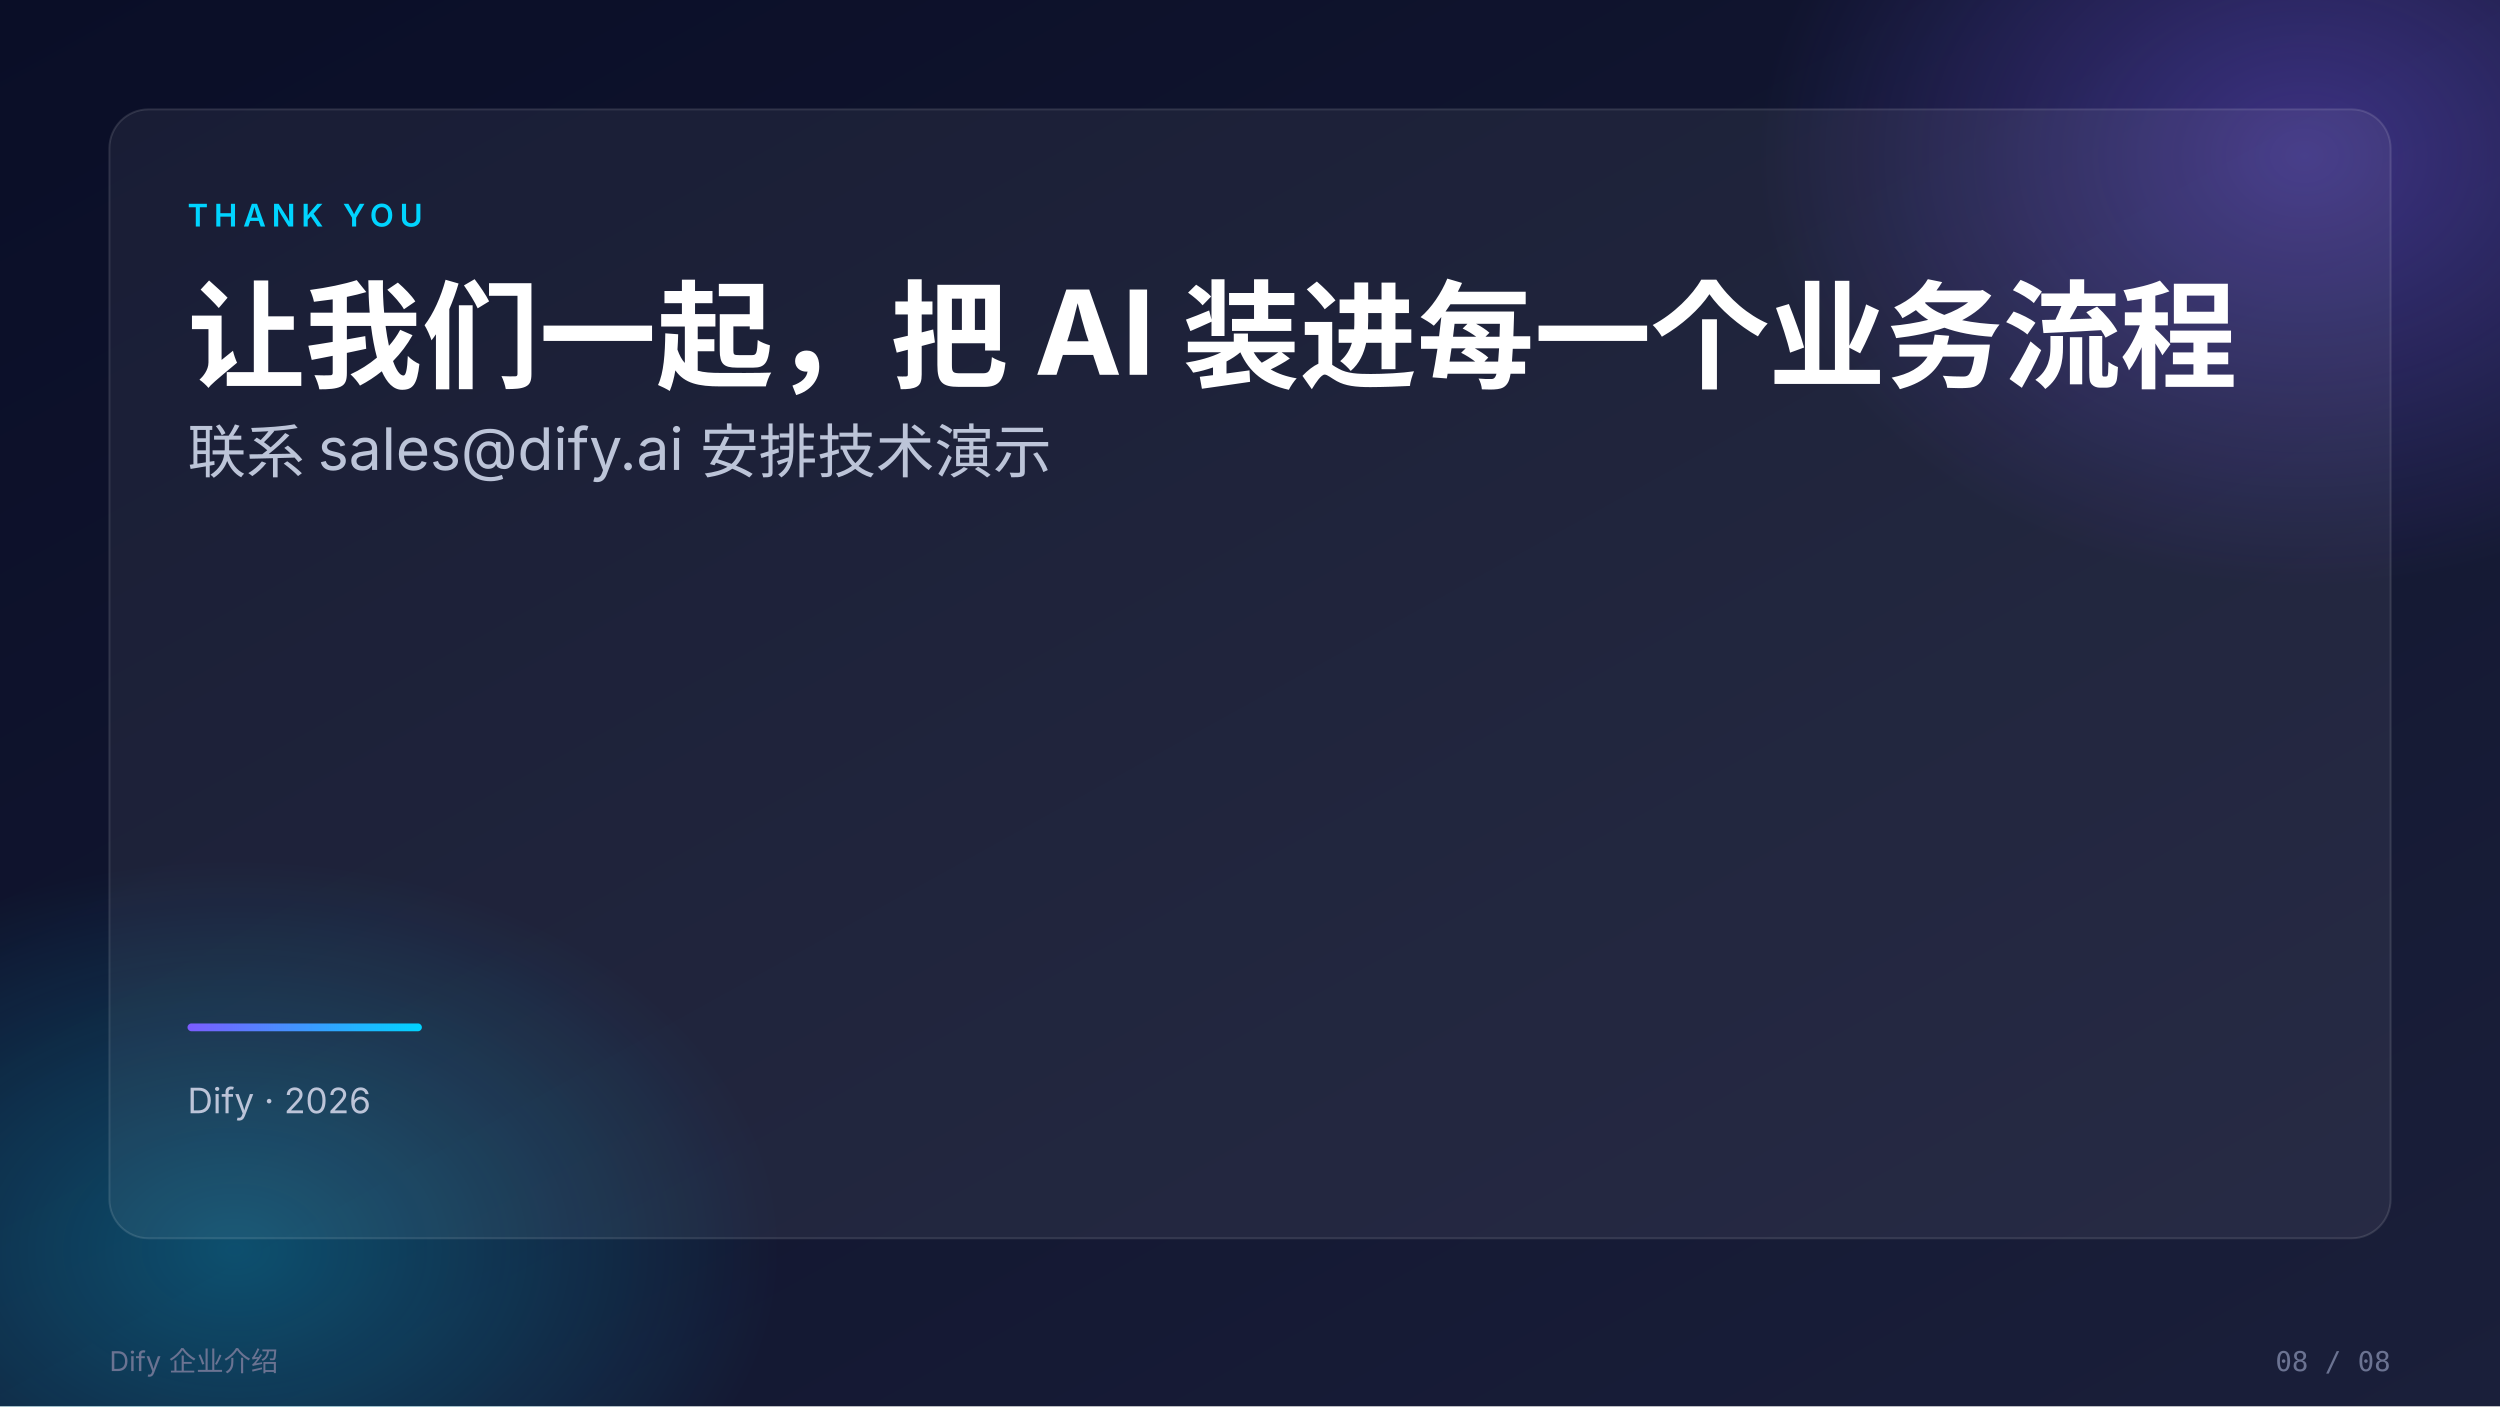
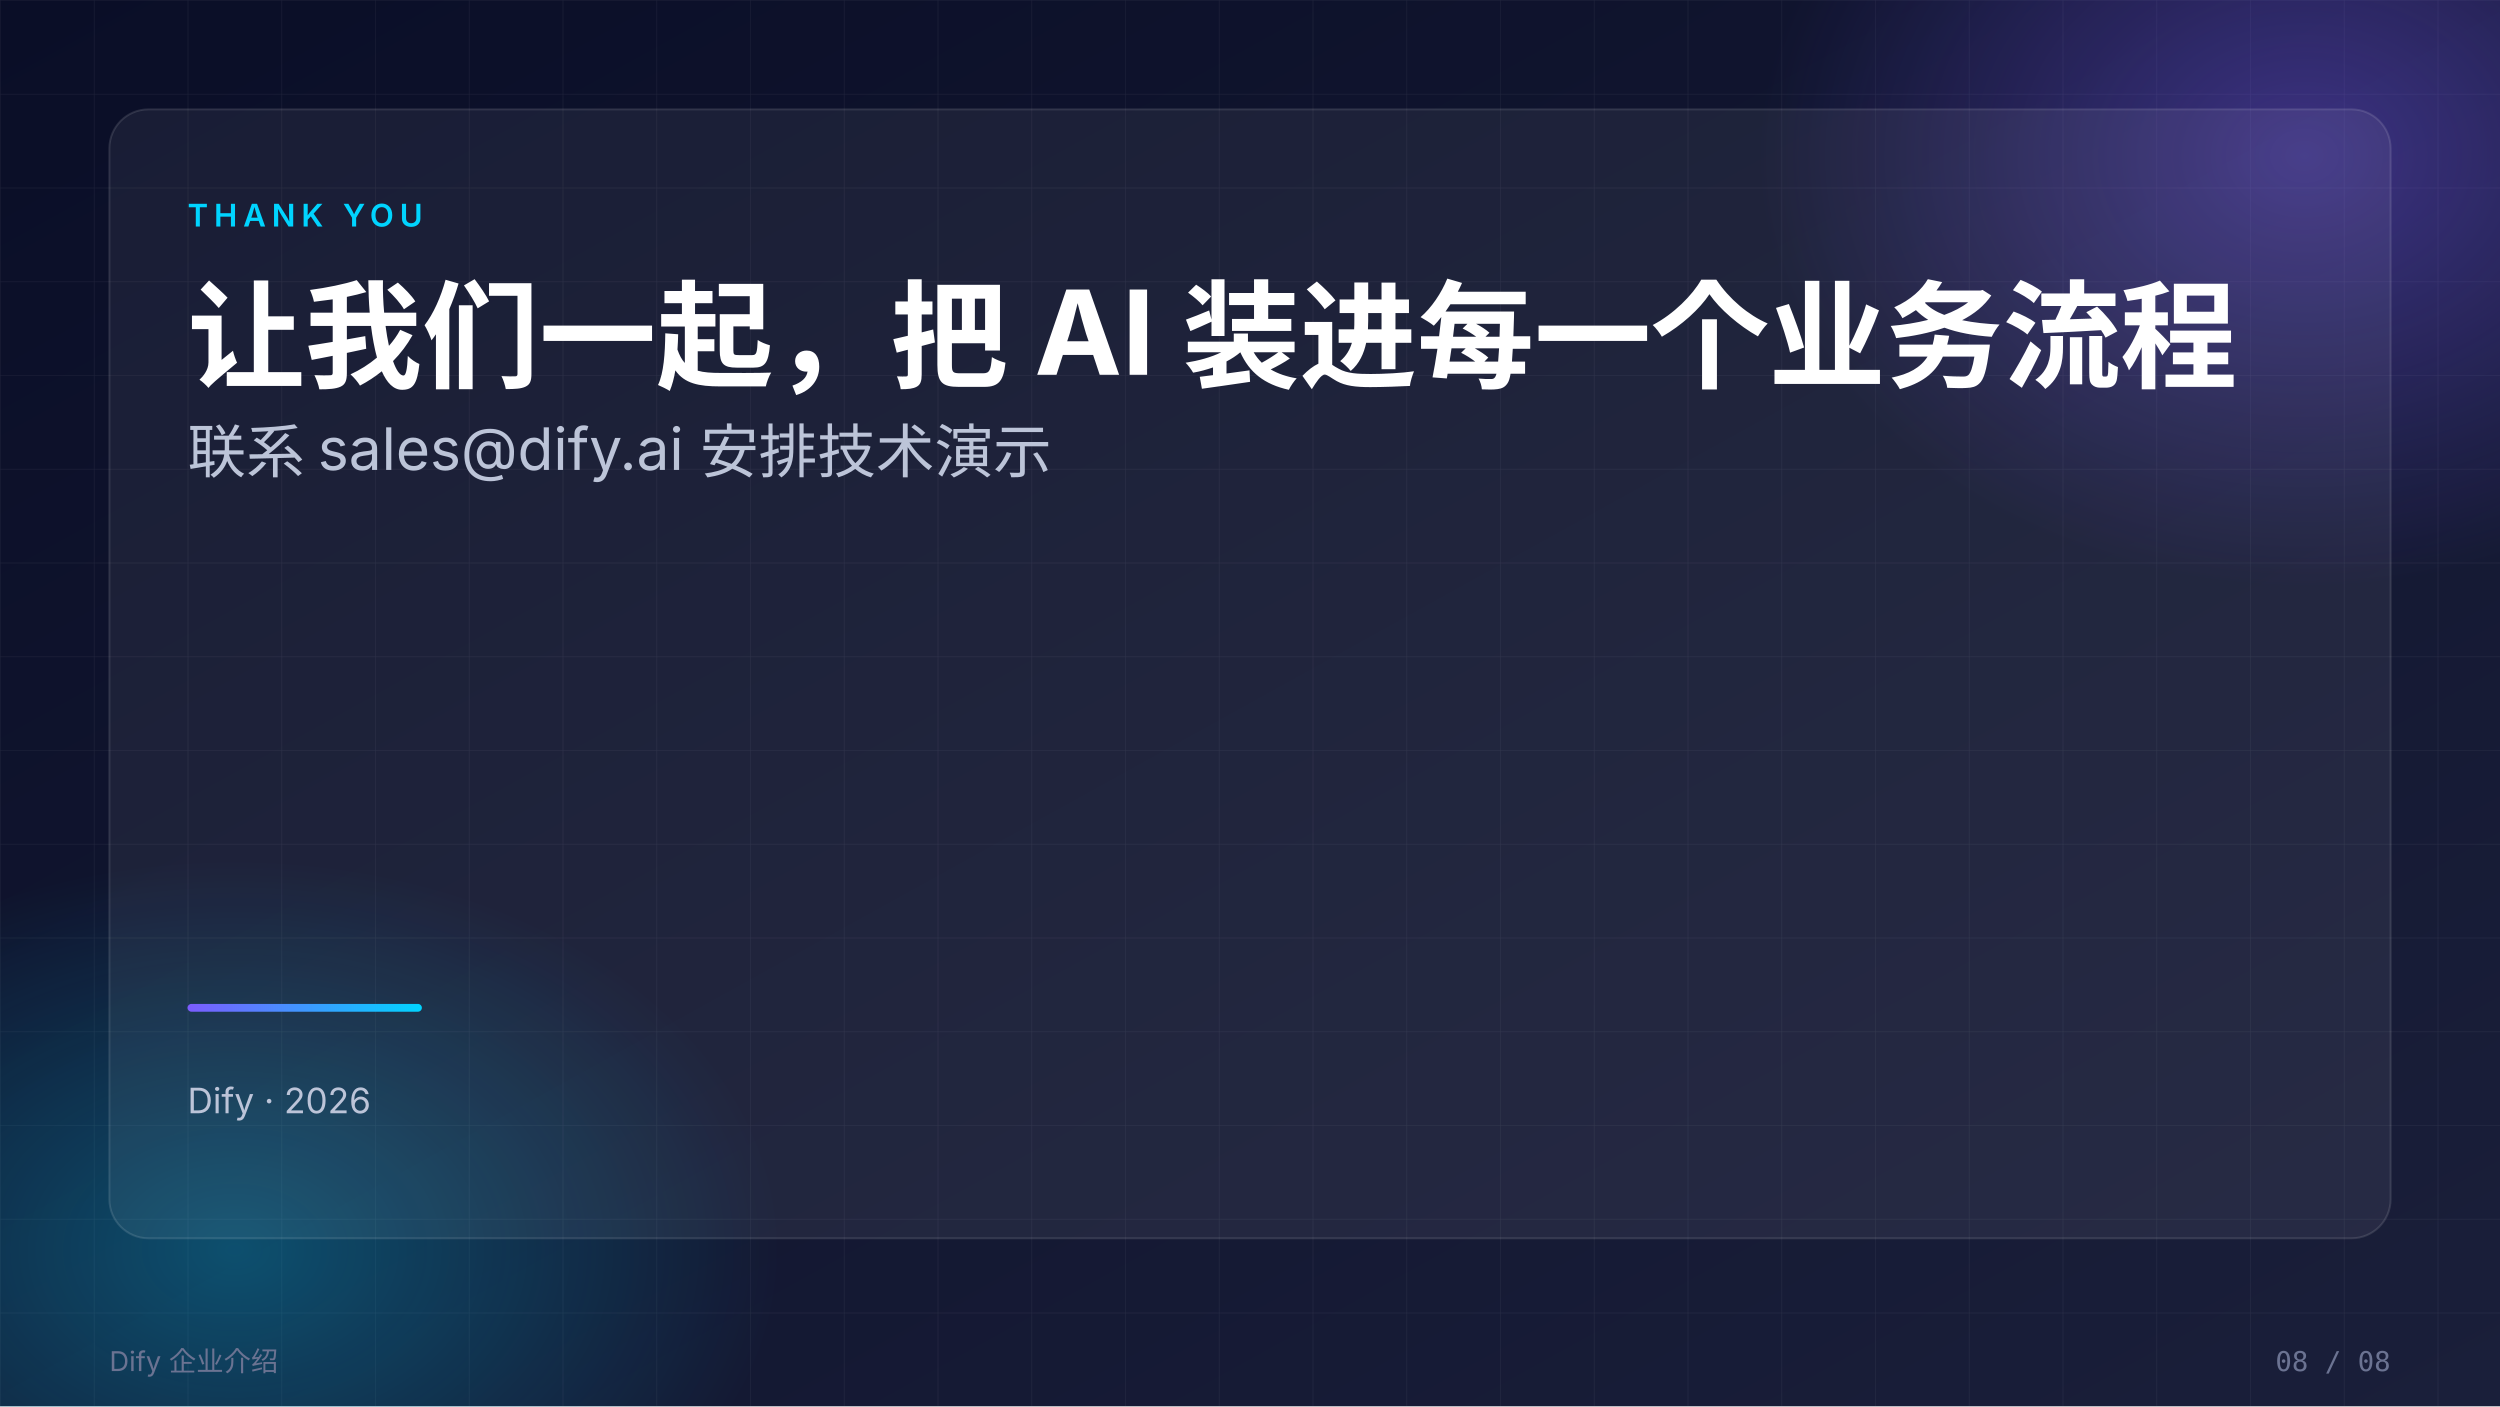
<svg xmlns="http://www.w3.org/2000/svg" viewBox="0 0 1280 720" width="1280" height="720">
  <defs>
    <linearGradient id="bg-grad" x1="0%" y1="0%" x2="100%" y2="100%">
      <stop offset="0%" stop-color="#0a0e27" />
      <stop offset="100%" stop-color="#1a1f3a" />
    </linearGradient>
    <linearGradient id="accent-grad" x1="0%" y1="0%" x2="100%" y2="0%">
      <stop offset="0%" stop-color="#7c5cff" />
      <stop offset="100%" stop-color="#00d4ff" />
    </linearGradient>
    <linearGradient id="accent-grad-v" x1="0%" y1="0%" x2="0%" y2="100%">
      <stop offset="0%" stop-color="#7c5cff" />
      <stop offset="100%" stop-color="#00d4ff" />
    </linearGradient>
    <radialGradient id="spot-1" cx="50%" cy="50%" r="50%">
      <stop offset="0%" stop-color="#7c5cff" stop-opacity="0.4" />
      <stop offset="100%" stop-color="#7c5cff" stop-opacity="0" />
    </radialGradient>
    <radialGradient id="spot-2" cx="50%" cy="50%" r="50%">
      <stop offset="0%" stop-color="#00d4ff" stop-opacity="0.3" />
      <stop offset="100%" stop-color="#00d4ff" stop-opacity="0" />
    </radialGradient>
+     <pattern id="bg-texture" width="48" height="48" patternUnits="userSpaceOnUse">
+       <path d="M 48 0 L 0 0 0 48" fill="none" stroke="#ffffff" stroke-opacity="0.08" stroke-width="0.5" />
+     </pattern>
  </defs>
  <style type="text/css">
    text { font-family: 'PingFang SC', 'Microsoft YaHei', 'SF Pro Display', 'Inter', sans-serif; }
    .mono { font-family: 'SF Mono', 'JetBrains Mono', Menlo, monospace; }
    .eyebrow { font-size: 16px; fill: #00d4ff; letter-spacing: 3px; font-weight: 600; }
    .h1 { font-size: 60px; fill: #ffffff; font-weight: 700; }
    .h2 { font-size: 44px; fill: #ffffff; font-weight: 700; }
    .h3 { font-size: 30px; fill: #ffffff; font-weight: 600; }
    .h4 { font-size: 22px; fill: #ffffff; font-weight: 600; }
    .body { font-size: 18px; fill: #bcc4d8; }
    .small { font-size: 14px; fill: #6b7392; }
    .stat-huge { font-size: 110px; fill: #ffffff; font-weight: 800; }
    .stat-unit { font-size: 28px; fill: #bcc4d8; font-weight: 500; }
  </style>
  <rect width="1280" height="720" fill="url(#bg-grad)" />
+   <rect width="1280" height="720" fill="url(#bg-texture)" />
  <ellipse cx="1180" cy="80" rx="280" ry="220" fill="url(#spot-1)" />
  <ellipse cx="120" cy="640" rx="280" ry="200" fill="url(#spot-2)" />
  <g transform="translate(56, 56)">
    <rect x="0" y="0" width="1168" height="578" rx="20" fill="#ffffff" fill-opacity="0.06" stroke="#ffffff" stroke-opacity="0.12" stroke-width="1" />
    <svg x="40" y="40" width="1088" height="498" viewBox="0 0 1088 498">
      <text x="0" y="20" class="eyebrow">THANK YOU</text>
      <text x="0" y="98" font-size="60" fill="#ffffff" font-weight="700">让我们一起，把 AI 装进每一个业务流程</text>
      <text x="0" y="146" font-size="30" fill="#bcc4d8" font-weight="400">联系 sales@dify.ai 安排技术演示</text>
-       <rect x="0" y="428" width="120" height="4" fill="url(#accent-grad)" rx="2" />
+       <rect x="0" y="418" width="120" height="4" fill="url(#accent-grad)" rx="2" />
      <text x="0" y="474" class="body">Dify · 2026</text>
    </svg>
  </g>
  <text x="56" y="702" class="small">Dify 企业介绍</text>
  <text x="1224" y="702" class="small mono" text-anchor="end">08 / 08</text>
</svg>
